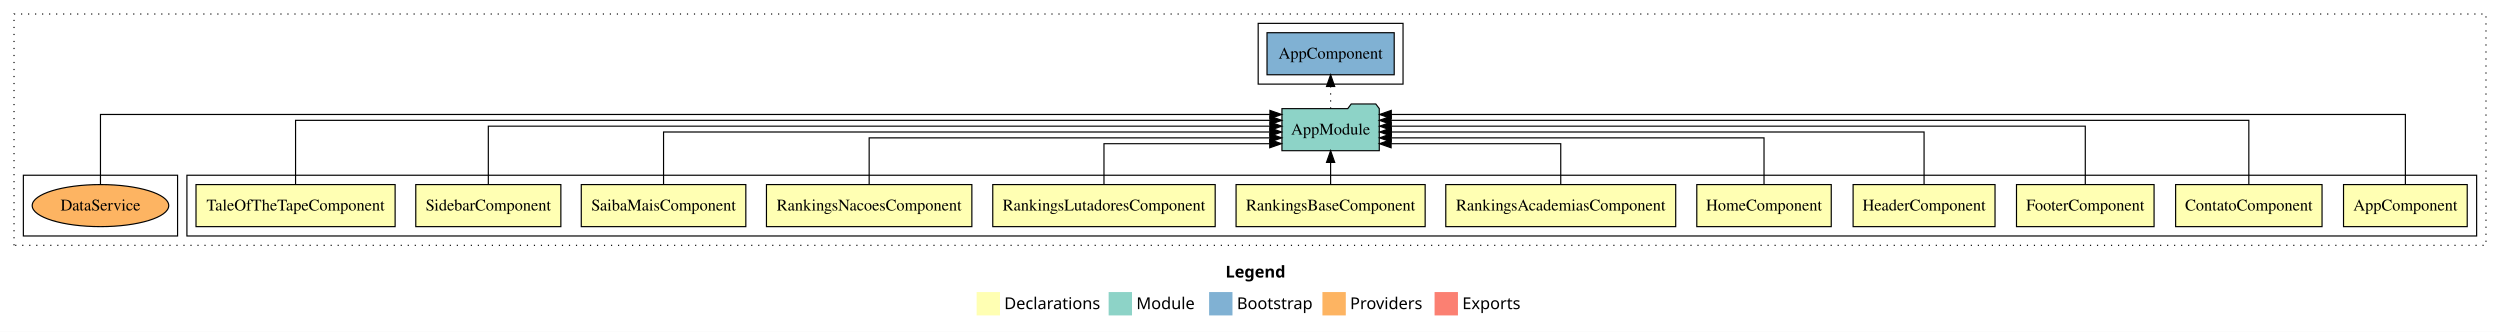
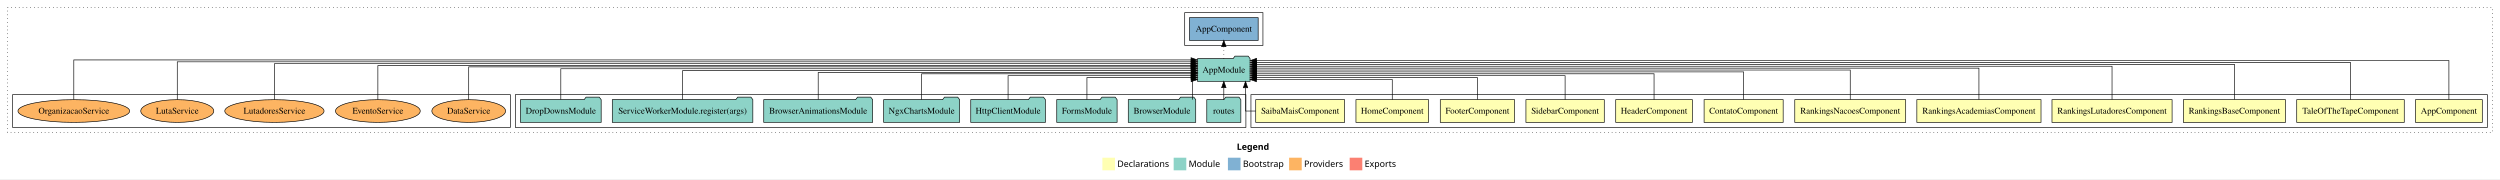
- <svg xmlns="http://www.w3.org/2000/svg" width="2140pt" height="284pt" viewBox="0.00 0.00 2140.00 284.00">
+ <svg xmlns="http://www.w3.org/2000/svg" width="3963pt" height="284pt" viewBox="0.00 0.00 3963.00 284.00">
  <g id="graph0" class="graph" transform="scale(1 1) rotate(0) translate(4 280)">
-     <polygon fill="#ffffff" stroke="transparent" points="-4,4 -4,-280 2136,-280 2136,4 -4,4" />
-     <text text-anchor="start" x="1045.009" y="-42.4" font-family="sans-serif" font-weight="bold" font-size="14.00" fill="#000000">Legend</text>
-     <polygon fill="#ffffb3" stroke="transparent" points="832,-10 832,-30 852,-30 852,-10 832,-10" />
-     <text text-anchor="start" x="855.629" y="-15.4" font-family="sans-serif" font-size="14.00" fill="#000000">  Declarations</text>
-     <polygon fill="#8dd3c7" stroke="transparent" points="945,-10 945,-30 965,-30 965,-10 945,-10" />
-     <text text-anchor="start" x="968.725" y="-15.4" font-family="sans-serif" font-size="14.00" fill="#000000">  Module</text>
-     <polygon fill="#80b1d3" stroke="transparent" points="1031,-10 1031,-30 1051,-30 1051,-10 1031,-10" />
-     <text text-anchor="start" x="1054.781" y="-15.4" font-family="sans-serif" font-size="14.00" fill="#000000">  Bootstrap</text>
-     <polygon fill="#fdb462" stroke="transparent" points="1128,-10 1128,-30 1148,-30 1148,-10 1128,-10" />
-     <text text-anchor="start" x="1151.673" y="-15.4" font-family="sans-serif" font-size="14.00" fill="#000000">  Providers</text>
-     <polygon fill="#fb8072" stroke="transparent" points="1224,-10 1224,-30 1244,-30 1244,-10 1224,-10" />
-     <text text-anchor="start" x="1247.726" y="-15.4" font-family="sans-serif" font-size="14.00" fill="#000000">  Exports</text>
+     <polygon fill="#ffffff" stroke="transparent" points="-4,4 -4,-280 3959,-280 3959,4 -4,4" />
+     <text text-anchor="start" x="1956.509" y="-42.4" font-family="sans-serif" font-weight="bold" font-size="14.00" fill="#000000">Legend</text>
+     <polygon fill="#ffffb3" stroke="transparent" points="1743.5,-10 1743.5,-30 1763.5,-30 1763.5,-10 1743.5,-10" />
+     <text text-anchor="start" x="1767.129" y="-15.4" font-family="sans-serif" font-size="14.00" fill="#000000">  Declarations</text>
+     <polygon fill="#8dd3c7" stroke="transparent" points="1856.5,-10 1856.5,-30 1876.5,-30 1876.5,-10 1856.5,-10" />
+     <text text-anchor="start" x="1880.225" y="-15.4" font-family="sans-serif" font-size="14.00" fill="#000000">  Module</text>
+     <polygon fill="#80b1d3" stroke="transparent" points="1942.5,-10 1942.5,-30 1962.5,-30 1962.5,-10 1942.5,-10" />
+     <text text-anchor="start" x="1966.281" y="-15.4" font-family="sans-serif" font-size="14.00" fill="#000000">  Bootstrap</text>
+     <polygon fill="#fdb462" stroke="transparent" points="2039.5,-10 2039.5,-30 2059.5,-30 2059.5,-10 2039.5,-10" />
+     <text text-anchor="start" x="2063.173" y="-15.4" font-family="sans-serif" font-size="14.00" fill="#000000">  Providers</text>
+     <polygon fill="#fb8072" stroke="transparent" points="2135.5,-10 2135.5,-30 2155.5,-30 2155.5,-10 2135.5,-10" />
+     <text text-anchor="start" x="2159.226" y="-15.4" font-family="sans-serif" font-size="14.00" fill="#000000">  Exports</text>
    <g id="clust1" class="cluster">
-       <polygon fill="none" stroke="#000000" stroke-dasharray="1,5" points="8,-70 8,-268 2124,-268 2124,-70 8,-70" />
+       <polygon fill="none" stroke="#000000" stroke-dasharray="1,5" points="8,-70 8,-268 3947,-268 3947,-70 8,-70" />
    </g>
    <g id="clust2" class="cluster">
-       <polygon fill="none" stroke="#000000" points="156,-78 156,-130 2116,-130 2116,-78 156,-78" />
+       <polygon fill="none" stroke="#000000" points="1979,-78 1979,-130 3939,-130 3939,-78 1979,-78" />
+     </g>
+     <g id="clust15" class="cluster">
+       <polygon fill="none" stroke="#000000" points="813,-78 813,-130 1971,-130 1971,-78 813,-78" />
    </g>
    <g id="clust17" class="cluster">
-       <polygon fill="none" stroke="#000000" points="1073,-208 1073,-260 1197,-260 1197,-208 1073,-208" />
+       <polygon fill="none" stroke="#000000" points="1874,-208 1874,-260 1998,-260 1998,-208 1874,-208" />
    </g>
    <g id="clust18" class="cluster">
-       <polygon fill="none" stroke="#000000" points="16,-78 16,-130 148,-130 148,-78 16,-78" />
+       <polygon fill="none" stroke="#000000" points="16,-78 16,-130 805,-130 805,-78 16,-78" />
    </g>
    <g id="node1" class="node">
-       <polygon fill="#ffffb3" stroke="#000000" points="2107.94,-122 2002.06,-122 2002.06,-86 2107.94,-86 2107.94,-122" />
-       <text text-anchor="middle" x="2055" y="-99.8" font-family="Times,serif" font-size="14.00" fill="#000000">AppComponent</text>
+       <polygon fill="#ffffb3" stroke="#000000" points="3930.94,-122 3825.06,-122 3825.06,-86 3930.94,-86 3930.94,-122" />
+       <text text-anchor="middle" x="3878" y="-99.8" font-family="Times,serif" font-size="14.00" fill="#000000">AppComponent</text>
    </g>
    <g id="node13" class="node">
-       <polygon fill="#8dd3c7" stroke="#000000" points="1176.657,-187 1173.657,-191 1152.657,-191 1149.657,-187 1093.343,-187 1093.343,-151 1176.657,-151 1176.657,-187" />
-       <text text-anchor="middle" x="1135" y="-164.8" font-family="Times,serif" font-size="14.00" fill="#000000">AppModule</text>
+       <polygon fill="#8dd3c7" stroke="#000000" points="1977.657,-187 1974.657,-191 1953.657,-191 1950.657,-187 1894.343,-187 1894.343,-151 1977.657,-151 1977.657,-187" />
+       <text text-anchor="middle" x="1936" y="-164.8" font-family="Times,serif" font-size="14.00" fill="#000000">AppModule</text>
    </g>
    <g id="edge1" class="edge">
-       <path fill="none" stroke="#000000" d="M2055,-122.091C2055,-145.133 2055,-182 2055,-182 2055,-182 1186.921,-182 1186.921,-182" />
-       <polygon fill="#000000" stroke="#000000" points="1186.921,-178.5 1176.921,-182 1186.921,-185.5 1186.921,-178.5" />
+       <path fill="none" stroke="#000000" d="M3878,-122.153C3878,-145.757 3878,-184 3878,-184 3878,-184 1987.912,-184 1987.912,-184" />
+       <polygon fill="#000000" stroke="#000000" points="1987.913,-180.5 1977.912,-184 1987.912,-187.5 1987.913,-180.5" />
    </g>
    <g id="node2" class="node">
-       <polygon fill="#ffffb3" stroke="#000000" points="1983.665,-122 1858.335,-122 1858.335,-86 1983.665,-86 1983.665,-122" />
-       <text text-anchor="middle" x="1921" y="-99.8" font-family="Times,serif" font-size="14.00" fill="#000000">ContatoComponent</text>
+       <polygon fill="#ffffb3" stroke="#000000" points="3807.221,-122 3636.779,-122 3636.779,-86 3807.221,-86 3807.221,-122" />
+       <text text-anchor="middle" x="3722" y="-99.8" font-family="Times,serif" font-size="14.00" fill="#000000">TaleOfTheTapeComponent</text>
    </g>
    <g id="edge2" class="edge">
-       <path fill="none" stroke="#000000" d="M1921,-122.045C1921,-143.662 1921,-177 1921,-177 1921,-177 1186.704,-177 1186.704,-177" />
-       <polygon fill="#000000" stroke="#000000" points="1186.704,-173.5 1176.704,-177 1186.704,-180.5 1186.704,-173.5" />
+       <path fill="none" stroke="#000000" d="M3722,-122.248C3722,-145.018 3722,-181 3722,-181 3722,-181 1987.952,-181 1987.952,-181" />
+       <polygon fill="#000000" stroke="#000000" points="1987.952,-177.5 1977.952,-181 1987.952,-184.5 1987.952,-177.5" />
    </g>
    <g id="node3" class="node">
-       <polygon fill="#ffffb3" stroke="#000000" points="1839.881,-122 1722.119,-122 1722.119,-86 1839.881,-86 1839.881,-122" />
-       <text text-anchor="middle" x="1781" y="-99.8" font-family="Times,serif" font-size="14.00" fill="#000000">FooterComponent</text>
+       <polygon fill="#ffffb3" stroke="#000000" points="3618.93,-122 3457.07,-122 3457.07,-86 3618.93,-86 3618.93,-122" />
+       <text text-anchor="middle" x="3538" y="-99.8" font-family="Times,serif" font-size="14.00" fill="#000000">RankingsBaseComponent</text>
    </g>
    <g id="edge3" class="edge">
-       <path fill="none" stroke="#000000" d="M1781,-122.223C1781,-142.365 1781,-172 1781,-172 1781,-172 1186.888,-172 1186.888,-172" />
-       <polygon fill="#000000" stroke="#000000" points="1186.888,-168.5 1176.888,-172 1186.888,-175.5 1186.888,-168.5" />
+       <path fill="none" stroke="#000000" d="M3538,-122.292C3538,-144.206 3538,-178 3538,-178 3538,-178 1988.026,-178 1988.026,-178" />
+       <polygon fill="#000000" stroke="#000000" points="1988.026,-174.5 1978.026,-178 1988.026,-181.5 1988.026,-174.5" />
    </g>
    <g id="node4" class="node">
-       <polygon fill="#ffffb3" stroke="#000000" points="1703.744,-122 1582.256,-122 1582.256,-86 1703.744,-86 1703.744,-122" />
-       <text text-anchor="middle" x="1643" y="-99.8" font-family="Times,serif" font-size="14.00" fill="#000000">HeaderComponent</text>
+       <polygon fill="#ffffb3" stroke="#000000" points="3439.197,-122 3248.803,-122 3248.803,-86 3439.197,-86 3439.197,-122" />
+       <text text-anchor="middle" x="3344" y="-99.8" font-family="Times,serif" font-size="14.00" fill="#000000">RankingsLutadoresComponent</text>
    </g>
    <g id="edge4" class="edge">
-       <path fill="none" stroke="#000000" d="M1643,-122.222C1643,-140.828 1643,-167 1643,-167 1643,-167 1187.004,-167 1187.004,-167" />
-       <polygon fill="#000000" stroke="#000000" points="1187.004,-163.5 1177.004,-167 1187.004,-170.5 1187.004,-163.5" />
+       <path fill="none" stroke="#000000" d="M3344,-122.284C3344,-143.321 3344,-175 3344,-175 3344,-175 1987.757,-175 1987.757,-175" />
+       <polygon fill="#000000" stroke="#000000" points="1987.757,-171.5 1977.757,-175 1987.757,-178.5 1987.757,-171.5" />
    </g>
    <g id="node5" class="node">
-       <polygon fill="#ffffb3" stroke="#000000" points="1563.545,-122 1448.455,-122 1448.455,-86 1563.545,-86 1563.545,-122" />
-       <text text-anchor="middle" x="1506" y="-99.8" font-family="Times,serif" font-size="14.00" fill="#000000">HomeComponent</text>
+       <polygon fill="#ffffb3" stroke="#000000" points="3231.41,-122 3034.59,-122 3034.59,-86 3231.41,-86 3231.41,-122" />
+       <text text-anchor="middle" x="3133" y="-99.8" font-family="Times,serif" font-size="14.00" fill="#000000">RankingsAcademiasComponent</text>
    </g>
    <g id="edge5" class="edge">
-       <path fill="none" stroke="#000000" d="M1506,-122.034C1506,-139.06 1506,-162 1506,-162 1506,-162 1186.837,-162 1186.837,-162" />
-       <polygon fill="#000000" stroke="#000000" points="1186.837,-158.5 1176.837,-162 1186.837,-165.5 1186.837,-158.5" />
+       <path fill="none" stroke="#000000" d="M3133,-122.223C3133,-142.365 3133,-172 3133,-172 3133,-172 1987.9,-172 1987.9,-172" />
+       <polygon fill="#000000" stroke="#000000" points="1987.9,-168.5 1977.9,-172 1987.9,-175.5 1987.9,-168.5" />
    </g>
    <g id="node6" class="node">
-       <polygon fill="#ffffb3" stroke="#000000" points="1430.41,-122 1233.59,-122 1233.59,-86 1430.41,-86 1430.41,-122" />
-       <text text-anchor="middle" x="1332" y="-99.8" font-family="Times,serif" font-size="14.00" fill="#000000">RankingsAcademiasComponent</text>
+       <polygon fill="#ffffb3" stroke="#000000" points="3016.914,-122 2841.086,-122 2841.086,-86 3016.914,-86 3016.914,-122" />
+       <text text-anchor="middle" x="2929" y="-99.8" font-family="Times,serif" font-size="14.00" fill="#000000">RankingsNacoesComponent</text>
    </g>
    <g id="edge6" class="edge">
-       <path fill="none" stroke="#000000" d="M1332,-122.24C1332,-137.571 1332,-157 1332,-157 1332,-157 1186.779,-157 1186.779,-157" />
-       <polygon fill="#000000" stroke="#000000" points="1186.779,-153.5 1176.779,-157 1186.779,-160.5 1186.779,-153.5" />
+       <path fill="none" stroke="#000000" d="M2929,-122.106C2929,-141.339 2929,-169 2929,-169 2929,-169 1987.718,-169 1987.718,-169" />
+       <polygon fill="#000000" stroke="#000000" points="1987.718,-165.5 1977.718,-169 1987.718,-172.5 1987.718,-165.5" />
    </g>
    <g id="node7" class="node">
-       <polygon fill="#ffffb3" stroke="#000000" points="1215.93,-122 1054.07,-122 1054.07,-86 1215.93,-86 1215.93,-122" />
-       <text text-anchor="middle" x="1135" y="-99.8" font-family="Times,serif" font-size="14.00" fill="#000000">RankingsBaseComponent</text>
+       <polygon fill="#ffffb3" stroke="#000000" points="2822.665,-122 2697.335,-122 2697.335,-86 2822.665,-86 2822.665,-122" />
+       <text text-anchor="middle" x="2760" y="-99.8" font-family="Times,serif" font-size="14.00" fill="#000000">ContatoComponent</text>
    </g>
    <g id="edge7" class="edge">
-       <path fill="none" stroke="#000000" d="M1135,-122.106C1135,-122.106 1135,-140.991 1135,-140.991" />
-       <polygon fill="#000000" stroke="#000000" points="1131.5,-140.991 1135,-150.991 1138.5,-140.991 1131.5,-140.991" />
+       <path fill="none" stroke="#000000" d="M2760,-122.267C2760,-140.555 2760,-166 2760,-166 2760,-166 1987.711,-166 1987.711,-166" />
+       <polygon fill="#000000" stroke="#000000" points="1987.711,-162.5 1977.711,-166 1987.711,-169.5 1987.711,-162.5" />
    </g>
    <g id="node8" class="node">
-       <polygon fill="#ffffb3" stroke="#000000" points="1036.197,-122 845.803,-122 845.803,-86 1036.197,-86 1036.197,-122" />
-       <text text-anchor="middle" x="941" y="-99.8" font-family="Times,serif" font-size="14.00" fill="#000000">RankingsLutadoresComponent</text>
+       <polygon fill="#ffffb3" stroke="#000000" points="2678.744,-122 2557.256,-122 2557.256,-86 2678.744,-86 2678.744,-122" />
+       <text text-anchor="middle" x="2618" y="-99.8" font-family="Times,serif" font-size="14.00" fill="#000000">HeaderComponent</text>
    </g>
    <g id="edge8" class="edge">
-       <path fill="none" stroke="#000000" d="M941,-122.24C941,-137.571 941,-157 941,-157 941,-157 1082.905,-157 1082.905,-157" />
-       <polygon fill="#000000" stroke="#000000" points="1082.905,-160.5 1092.905,-157 1082.905,-153.5 1082.905,-160.5" />
+       <path fill="none" stroke="#000000" d="M2618,-122.022C2618,-139.373 2618,-163 2618,-163 2618,-163 1987.891,-163 1987.891,-163" />
+       <polygon fill="#000000" stroke="#000000" points="1987.891,-159.5 1977.891,-163 1987.891,-166.5 1987.891,-159.5" />
    </g>
    <g id="node9" class="node">
-       <polygon fill="#ffffb3" stroke="#000000" points="827.914,-122 652.086,-122 652.086,-86 827.914,-86 827.914,-122" />
-       <text text-anchor="middle" x="740" y="-99.8" font-family="Times,serif" font-size="14.00" fill="#000000">RankingsNacoesComponent</text>
+       <polygon fill="#ffffb3" stroke="#000000" points="2539.095,-122 2414.905,-122 2414.905,-86 2539.095,-86 2539.095,-122" />
+       <text text-anchor="middle" x="2477" y="-99.8" font-family="Times,serif" font-size="14.00" fill="#000000">SidebarComponent</text>
    </g>
    <g id="edge9" class="edge">
-       <path fill="none" stroke="#000000" d="M740,-122.034C740,-139.06 740,-162 740,-162 740,-162 1083.102,-162 1083.102,-162" />
-       <polygon fill="#000000" stroke="#000000" points="1083.102,-165.5 1093.102,-162 1083.102,-158.5 1083.102,-165.5" />
+       <path fill="none" stroke="#000000" d="M2477,-122.027C2477,-138.398 2477,-160 2477,-160 2477,-160 1988.001,-160 1988.001,-160" />
+       <polygon fill="#000000" stroke="#000000" points="1988.001,-156.5 1978.001,-160 1988.001,-163.5 1988.001,-156.5" />
    </g>
    <g id="node10" class="node">
-       <polygon fill="#ffffb3" stroke="#000000" points="634.43,-122 493.57,-122 493.57,-86 634.43,-86 634.43,-122" />
-       <text text-anchor="middle" x="564" y="-99.8" font-family="Times,serif" font-size="14.00" fill="#000000">SaibaMaisComponent</text>
+       <polygon fill="#ffffb3" stroke="#000000" points="2396.881,-122 2279.119,-122 2279.119,-86 2396.881,-86 2396.881,-122" />
+       <text text-anchor="middle" x="2338" y="-99.8" font-family="Times,serif" font-size="14.00" fill="#000000">FooterComponent</text>
    </g>
    <g id="edge10" class="edge">
-       <path fill="none" stroke="#000000" d="M564,-122.222C564,-140.828 564,-167 564,-167 564,-167 1083.013,-167 1083.013,-167" />
-       <polygon fill="#000000" stroke="#000000" points="1083.013,-170.5 1093.013,-167 1083.013,-163.5 1083.013,-170.5" />
+       <path fill="none" stroke="#000000" d="M2338,-122.24C2338,-137.571 2338,-157 2338,-157 2338,-157 1987.883,-157 1987.883,-157" />
+       <polygon fill="#000000" stroke="#000000" points="1987.883,-153.5 1977.883,-157 1987.883,-160.5 1987.883,-153.5" />
    </g>
    <g id="node11" class="node">
-       <polygon fill="#ffffb3" stroke="#000000" points="476.095,-122 351.905,-122 351.905,-86 476.095,-86 476.095,-122" />
-       <text text-anchor="middle" x="414" y="-99.8" font-family="Times,serif" font-size="14.00" fill="#000000">SidebarComponent</text>
+       <polygon fill="#ffffb3" stroke="#000000" points="2260.545,-122 2145.455,-122 2145.455,-86 2260.545,-86 2260.545,-122" />
+       <text text-anchor="middle" x="2203" y="-99.8" font-family="Times,serif" font-size="14.00" fill="#000000">HomeComponent</text>
    </g>
    <g id="edge11" class="edge">
-       <path fill="none" stroke="#000000" d="M414,-122.223C414,-142.365 414,-172 414,-172 414,-172 1083.12,-172 1083.12,-172" />
-       <polygon fill="#000000" stroke="#000000" points="1083.12,-175.5 1093.12,-172 1083.12,-168.5 1083.12,-175.5" />
+       <path fill="none" stroke="#000000" d="M2203,-122.051C2203,-136.373 2203,-154 2203,-154 2203,-154 1987.719,-154 1987.719,-154" />
+       <polygon fill="#000000" stroke="#000000" points="1987.719,-150.5 1977.719,-154 1987.719,-157.5 1987.719,-150.5" />
    </g>
    <g id="node12" class="node">
-       <polygon fill="#ffffb3" stroke="#000000" points="334.221,-122 163.779,-122 163.779,-86 334.221,-86 334.221,-122" />
-       <text text-anchor="middle" x="249" y="-99.8" font-family="Times,serif" font-size="14.00" fill="#000000">TaleOfTheTapeComponent</text>
+       <polygon fill="#ffffb3" stroke="#000000" points="2127.43,-122 1986.57,-122 1986.57,-86 2127.43,-86 2127.43,-122" />
+       <text text-anchor="middle" x="2057" y="-99.8" font-family="Times,serif" font-size="14.00" fill="#000000">SaibaMaisComponent</text>
    </g>
    <g id="edge12" class="edge">
-       <path fill="none" stroke="#000000" d="M249,-122.045C249,-143.662 249,-177 249,-177 249,-177 1083.159,-177 1083.159,-177" />
-       <polygon fill="#000000" stroke="#000000" points="1083.159,-180.5 1093.159,-177 1083.159,-173.5 1083.159,-180.5" />
+       <path fill="none" stroke="#000000" d="M1986.7,-104C1977.074,-104 1970.414,-104 1970.414,-104 1970.414,-104 1970.414,-140.894 1970.414,-140.894" />
+       <polygon fill="#000000" stroke="#000000" points="1966.914,-140.894 1970.414,-150.894 1973.914,-140.894 1966.914,-140.894" />
+     </g>
+     <g id="node22" class="node">
+       <polygon fill="#80b1d3" stroke="#000000" points="1990.439,-252 1881.561,-252 1881.561,-216 1990.439,-216 1990.439,-252" />
+       <text text-anchor="middle" x="1936" y="-229.8" font-family="Times,serif" font-size="14.00" fill="#000000">AppComponent </text>
+     </g>
+     <g id="edge21" class="edge">
+       <path fill="none" stroke="#000000" stroke-dasharray="1,5" d="M1936,-187.106C1936,-187.106 1936,-205.991 1936,-205.991" />
+       <polygon fill="#000000" stroke="#000000" points="1932.5,-205.991 1936,-215.991 1939.5,-205.991 1932.5,-205.991" />
    </g>
    <g id="node14" class="node">
-       <polygon fill="#80b1d3" stroke="#000000" points="1189.439,-252 1080.561,-252 1080.561,-216 1189.439,-216 1189.439,-252" />
-       <text text-anchor="middle" x="1135" y="-229.8" font-family="Times,serif" font-size="14.00" fill="#000000">AppComponent </text>
+       <polygon fill="#8dd3c7" stroke="#000000" points="1963,-122 1960,-126 1939,-126 1936,-122 1909,-122 1909,-86 1963,-86 1963,-122" />
+       <text text-anchor="middle" x="1936" y="-99.8" font-family="Times,serif" font-size="14.00" fill="#000000">routes</text>
    </g>
    <g id="edge13" class="edge">
-       <path fill="none" stroke="#000000" stroke-dasharray="1,5" d="M1135,-187.106C1135,-187.106 1135,-205.991 1135,-205.991" />
-       <polygon fill="#000000" stroke="#000000" points="1131.5,-205.991 1135,-215.991 1138.5,-205.991 1131.5,-205.991" />
+       <path fill="none" stroke="#000000" d="M1936,-122.106C1936,-122.106 1936,-140.991 1936,-140.991" />
+       <polygon fill="#000000" stroke="#000000" points="1932.5,-140.991 1936,-150.991 1939.5,-140.991 1932.5,-140.991" />
    </g>
    <g id="node15" class="node">
-       <ellipse fill="#fdb462" stroke="#000000" cx="82" cy="-104" rx="58.441" ry="18" />
-       <text text-anchor="middle" x="82" y="-99.8" font-family="Times,serif" font-size="14.00" fill="#000000">DataService</text>
+       <polygon fill="#8dd3c7" stroke="#000000" points="1891.473,-122 1888.473,-126 1867.473,-126 1864.473,-122 1784.527,-122 1784.527,-86 1891.473,-86 1891.473,-122" />
+       <text text-anchor="middle" x="1838" y="-99.8" font-family="Times,serif" font-size="14.00" fill="#000000">BrowserModule</text>
    </g>
    <g id="edge14" class="edge">
-       <path fill="none" stroke="#000000" d="M82,-122.091C82,-145.133 82,-182 82,-182 82,-182 1083.071,-182 1083.071,-182" />
-       <polygon fill="#000000" stroke="#000000" points="1083.071,-185.5 1093.071,-182 1083.071,-178.5 1083.071,-185.5" />
+       <path fill="none" stroke="#000000" d="M1886.509,-122.051C1886.509,-136.373 1886.509,-154 1886.509,-154 1886.509,-154 1887.282,-154 1887.282,-154" />
+       <polygon fill="#000000" stroke="#000000" points="1884.242,-157.5 1894.242,-154 1884.242,-150.5 1884.242,-157.5" />
+     </g>
+     <g id="node16" class="node">
+       <polygon fill="#8dd3c7" stroke="#000000" points="1766.829,-122 1763.829,-126 1742.829,-126 1739.829,-122 1671.171,-122 1671.171,-86 1766.829,-86 1766.829,-122" />
+       <text text-anchor="middle" x="1719" y="-99.8" font-family="Times,serif" font-size="14.00" fill="#000000">FormsModule</text>
+     </g>
+     <g id="edge15" class="edge">
+       <path fill="none" stroke="#000000" d="M1719,-122.24C1719,-137.571 1719,-157 1719,-157 1719,-157 1884.16,-157 1884.16,-157" />
+       <polygon fill="#000000" stroke="#000000" points="1884.16,-160.5 1894.16,-157 1884.16,-153.5 1884.16,-160.5" />
+     </g>
+     <g id="node17" class="node">
+       <polygon fill="#8dd3c7" stroke="#000000" points="1653.161,-122 1650.161,-126 1629.161,-126 1626.161,-122 1534.839,-122 1534.839,-86 1653.161,-86 1653.161,-122" />
+       <text text-anchor="middle" x="1594" y="-99.8" font-family="Times,serif" font-size="14.00" fill="#000000">HttpClientModule</text>
+     </g>
+     <g id="edge16" class="edge">
+       <path fill="none" stroke="#000000" d="M1594,-122.027C1594,-138.398 1594,-160 1594,-160 1594,-160 1884.064,-160 1884.064,-160" />
+       <polygon fill="#000000" stroke="#000000" points="1884.064,-163.5 1894.064,-160 1884.064,-156.5 1884.064,-163.5" />
+     </g>
+     <g id="node18" class="node">
+       <polygon fill="#8dd3c7" stroke="#000000" points="1517.204,-122 1514.204,-126 1493.204,-126 1490.204,-122 1396.796,-122 1396.796,-86 1517.204,-86 1517.204,-122" />
+       <text text-anchor="middle" x="1457" y="-99.8" font-family="Times,serif" font-size="14.00" fill="#000000">NgxChartsModule</text>
+     </g>
+     <g id="edge17" class="edge">
+       <path fill="none" stroke="#000000" d="M1457,-122.022C1457,-139.373 1457,-163 1457,-163 1457,-163 1884.33,-163 1884.33,-163" />
+       <polygon fill="#000000" stroke="#000000" points="1884.33,-166.5 1894.33,-163 1884.33,-159.5 1884.33,-166.5" />
+     </g>
+     <g id="node19" class="node">
+       <polygon fill="#8dd3c7" stroke="#000000" points="1379.302,-122 1376.302,-126 1355.302,-126 1352.302,-122 1206.698,-122 1206.698,-86 1379.302,-86 1379.302,-122" />
+       <text text-anchor="middle" x="1293" y="-99.8" font-family="Times,serif" font-size="14.00" fill="#000000">BrowserAnimationsModule</text>
+     </g>
+     <g id="edge18" class="edge">
+       <path fill="none" stroke="#000000" d="M1293,-122.302C1293,-140.27 1293,-165 1293,-165 1293,-165 1884.306,-165 1884.306,-165" />
+       <polygon fill="#000000" stroke="#000000" points="1884.306,-168.5 1894.306,-165 1884.306,-161.5 1884.306,-168.5" />
+     </g>
+     <g id="node20" class="node">
+       <polygon fill="#8dd3c7" stroke="#000000" points="1189.395,-122 1186.395,-126 1165.395,-126 1162.395,-122 966.605,-122 966.605,-86 1189.395,-86 1189.395,-122" />
+       <text text-anchor="middle" x="1078" y="-99.8" font-family="Times,serif" font-size="14.00" fill="#000000">ServiceWorkerModule.register(args)</text>
+     </g>
+     <g id="edge19" class="edge">
+       <path fill="none" stroke="#000000" d="M1078,-122.169C1078,-141.09 1078,-168 1078,-168 1078,-168 1884.327,-168 1884.327,-168" />
+       <polygon fill="#000000" stroke="#000000" points="1884.327,-171.5 1894.327,-168 1884.327,-164.5 1884.327,-171.5" />
+     </g>
+     <g id="node21" class="node">
+       <polygon fill="#8dd3c7" stroke="#000000" points="948.975,-122 945.975,-126 924.975,-126 921.975,-122 821.025,-122 821.025,-86 948.975,-86 948.975,-122" />
+       <text text-anchor="middle" x="885" y="-99.8" font-family="Times,serif" font-size="14.00" fill="#000000">DropDownsModule</text>
+     </g>
+     <g id="edge20" class="edge">
+       <path fill="none" stroke="#000000" d="M885,-122.308C885,-142.145 885,-171 885,-171 885,-171 1884.151,-171 1884.151,-171" />
+       <polygon fill="#000000" stroke="#000000" points="1884.151,-174.5 1894.151,-171 1884.151,-167.5 1884.151,-174.5" />
+     </g>
+     <g id="node23" class="node">
+       <ellipse fill="#fdb462" stroke="#000000" cx="739" cy="-104" rx="58.441" ry="18" />
+       <text text-anchor="middle" x="739" y="-99.8" font-family="Times,serif" font-size="14.00" fill="#000000">DataService</text>
+     </g>
+     <g id="edge22" class="edge">
+       <path fill="none" stroke="#000000" d="M739,-122.027C739,-142.767 739,-174 739,-174 739,-174 1884.1,-174 1884.1,-174" />
+       <polygon fill="#000000" stroke="#000000" points="1884.1,-177.5 1894.1,-174 1884.1,-170.5 1884.1,-177.5" />
+     </g>
+     <g id="node24" class="node">
+       <ellipse fill="#fdb462" stroke="#000000" cx="595" cy="-104" rx="67.195" ry="18" />
+       <text text-anchor="middle" x="595" y="-99.8" font-family="Times,serif" font-size="14.00" fill="#000000">EventoService</text>
+     </g>
+     <g id="edge23" class="edge">
+       <path fill="none" stroke="#000000" d="M595,-122.169C595,-143.498 595,-176 595,-176 595,-176 1884.025,-176 1884.025,-176" />
+       <polygon fill="#000000" stroke="#000000" points="1884.025,-179.5 1894.025,-176 1884.025,-172.5 1884.025,-179.5" />
+     </g>
+     <g id="node25" class="node">
+       <ellipse fill="#fdb462" stroke="#000000" cx="431" cy="-104" rx="78.709" ry="18" />
+       <text text-anchor="middle" x="431" y="-99.8" font-family="Times,serif" font-size="14.00" fill="#000000">LutadoresService</text>
+     </g>
+     <g id="edge24" class="edge">
+       <path fill="none" stroke="#000000" d="M431,-122.155C431,-144.352 431,-179 431,-179 431,-179 1884.177,-179 1884.177,-179" />
+       <polygon fill="#000000" stroke="#000000" points="1884.177,-182.5 1894.177,-179 1884.177,-175.5 1884.177,-182.5" />
+     </g>
+     <g id="node26" class="node">
+       <ellipse fill="#fdb462" stroke="#000000" cx="277" cy="-104" rx="57.881" ry="18" />
+       <text text-anchor="middle" x="277" y="-99.8" font-family="Times,serif" font-size="14.00" fill="#000000">LutaService</text>
+     </g>
+     <g id="edge25" class="edge">
+       <path fill="none" stroke="#000000" d="M277,-122.091C277,-145.133 277,-182 277,-182 277,-182 1884.161,-182 1884.161,-182" />
+       <polygon fill="#000000" stroke="#000000" points="1884.161,-185.5 1894.161,-182 1884.161,-178.5 1884.161,-185.5" />
+     </g>
+     <g id="node27" class="node">
+       <ellipse fill="#fdb462" stroke="#000000" cx="113" cy="-104" rx="88.562" ry="18" />
+       <text text-anchor="middle" x="113" y="-99.8" font-family="Times,serif" font-size="14.00" fill="#000000">OrganizacaoService</text>
+     </g>
+     <g id="edge26" class="edge">
+       <path fill="none" stroke="#000000" d="M113,-122.38C113,-146.279 113,-185 113,-185 113,-185 1884.061,-185 1884.061,-185" />
+       <polygon fill="#000000" stroke="#000000" points="1884.061,-188.5 1894.061,-185 1884.061,-181.5 1884.061,-188.5" />
    </g>
  </g>
</svg>
